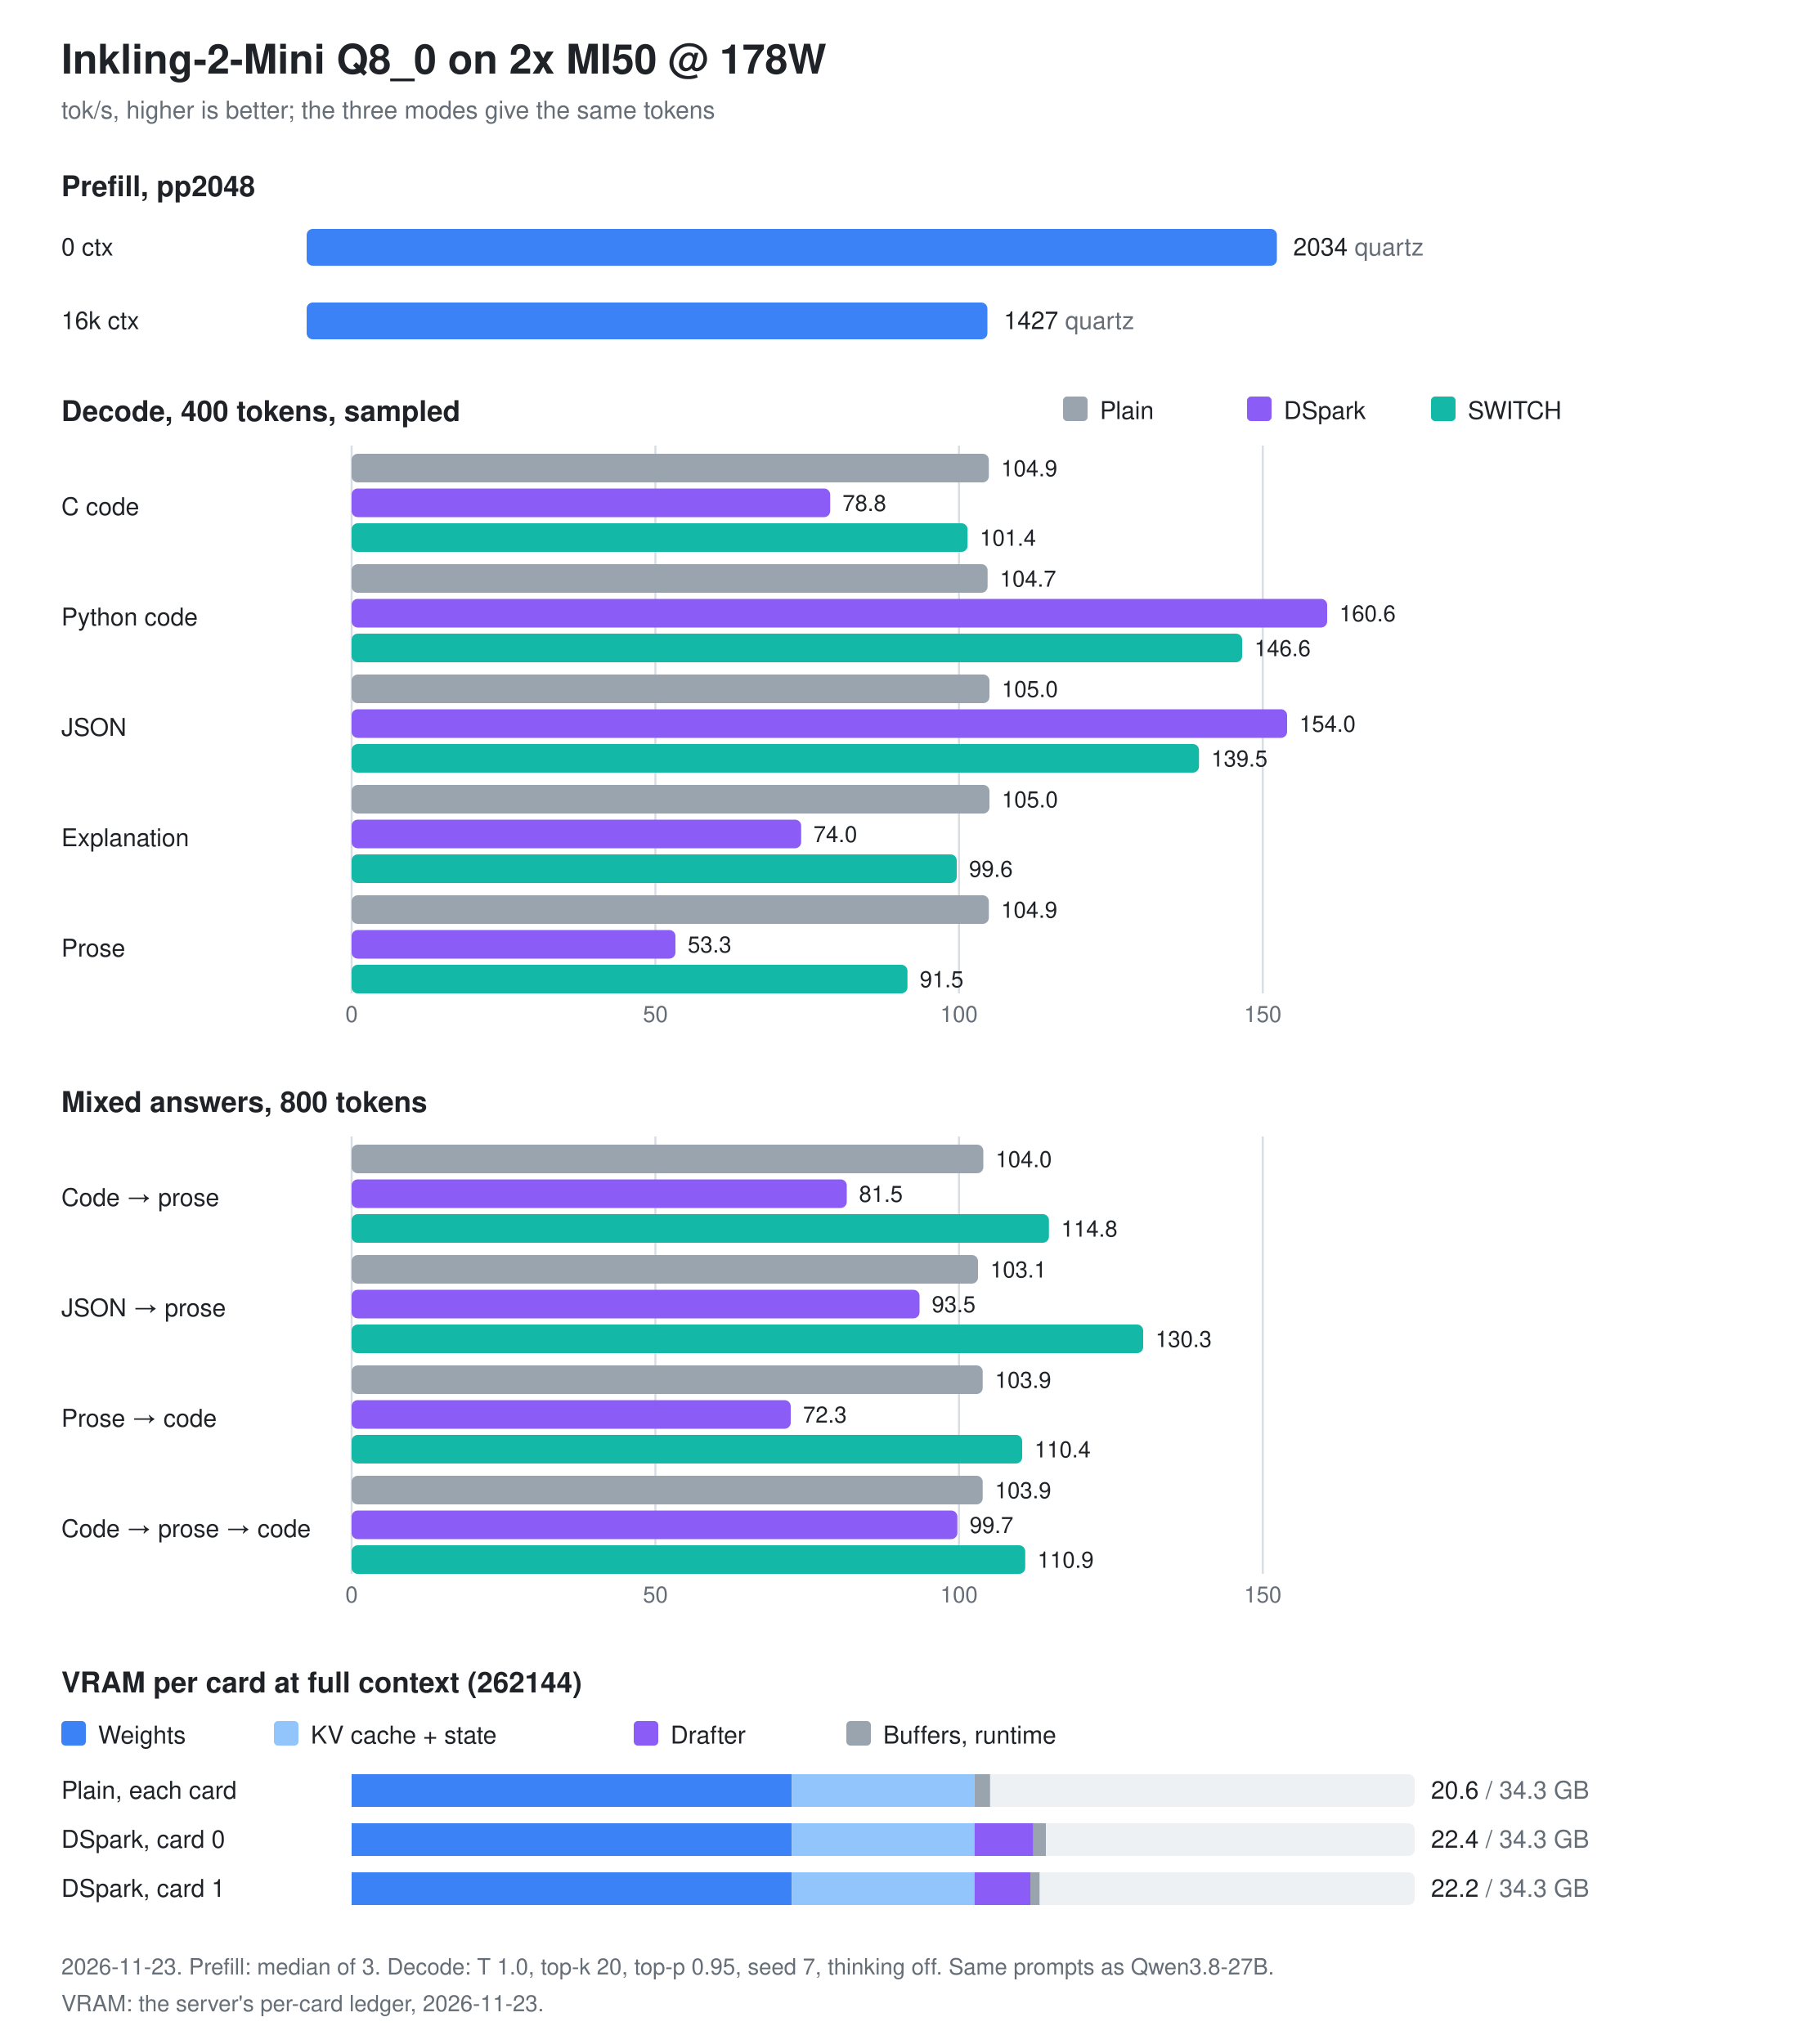
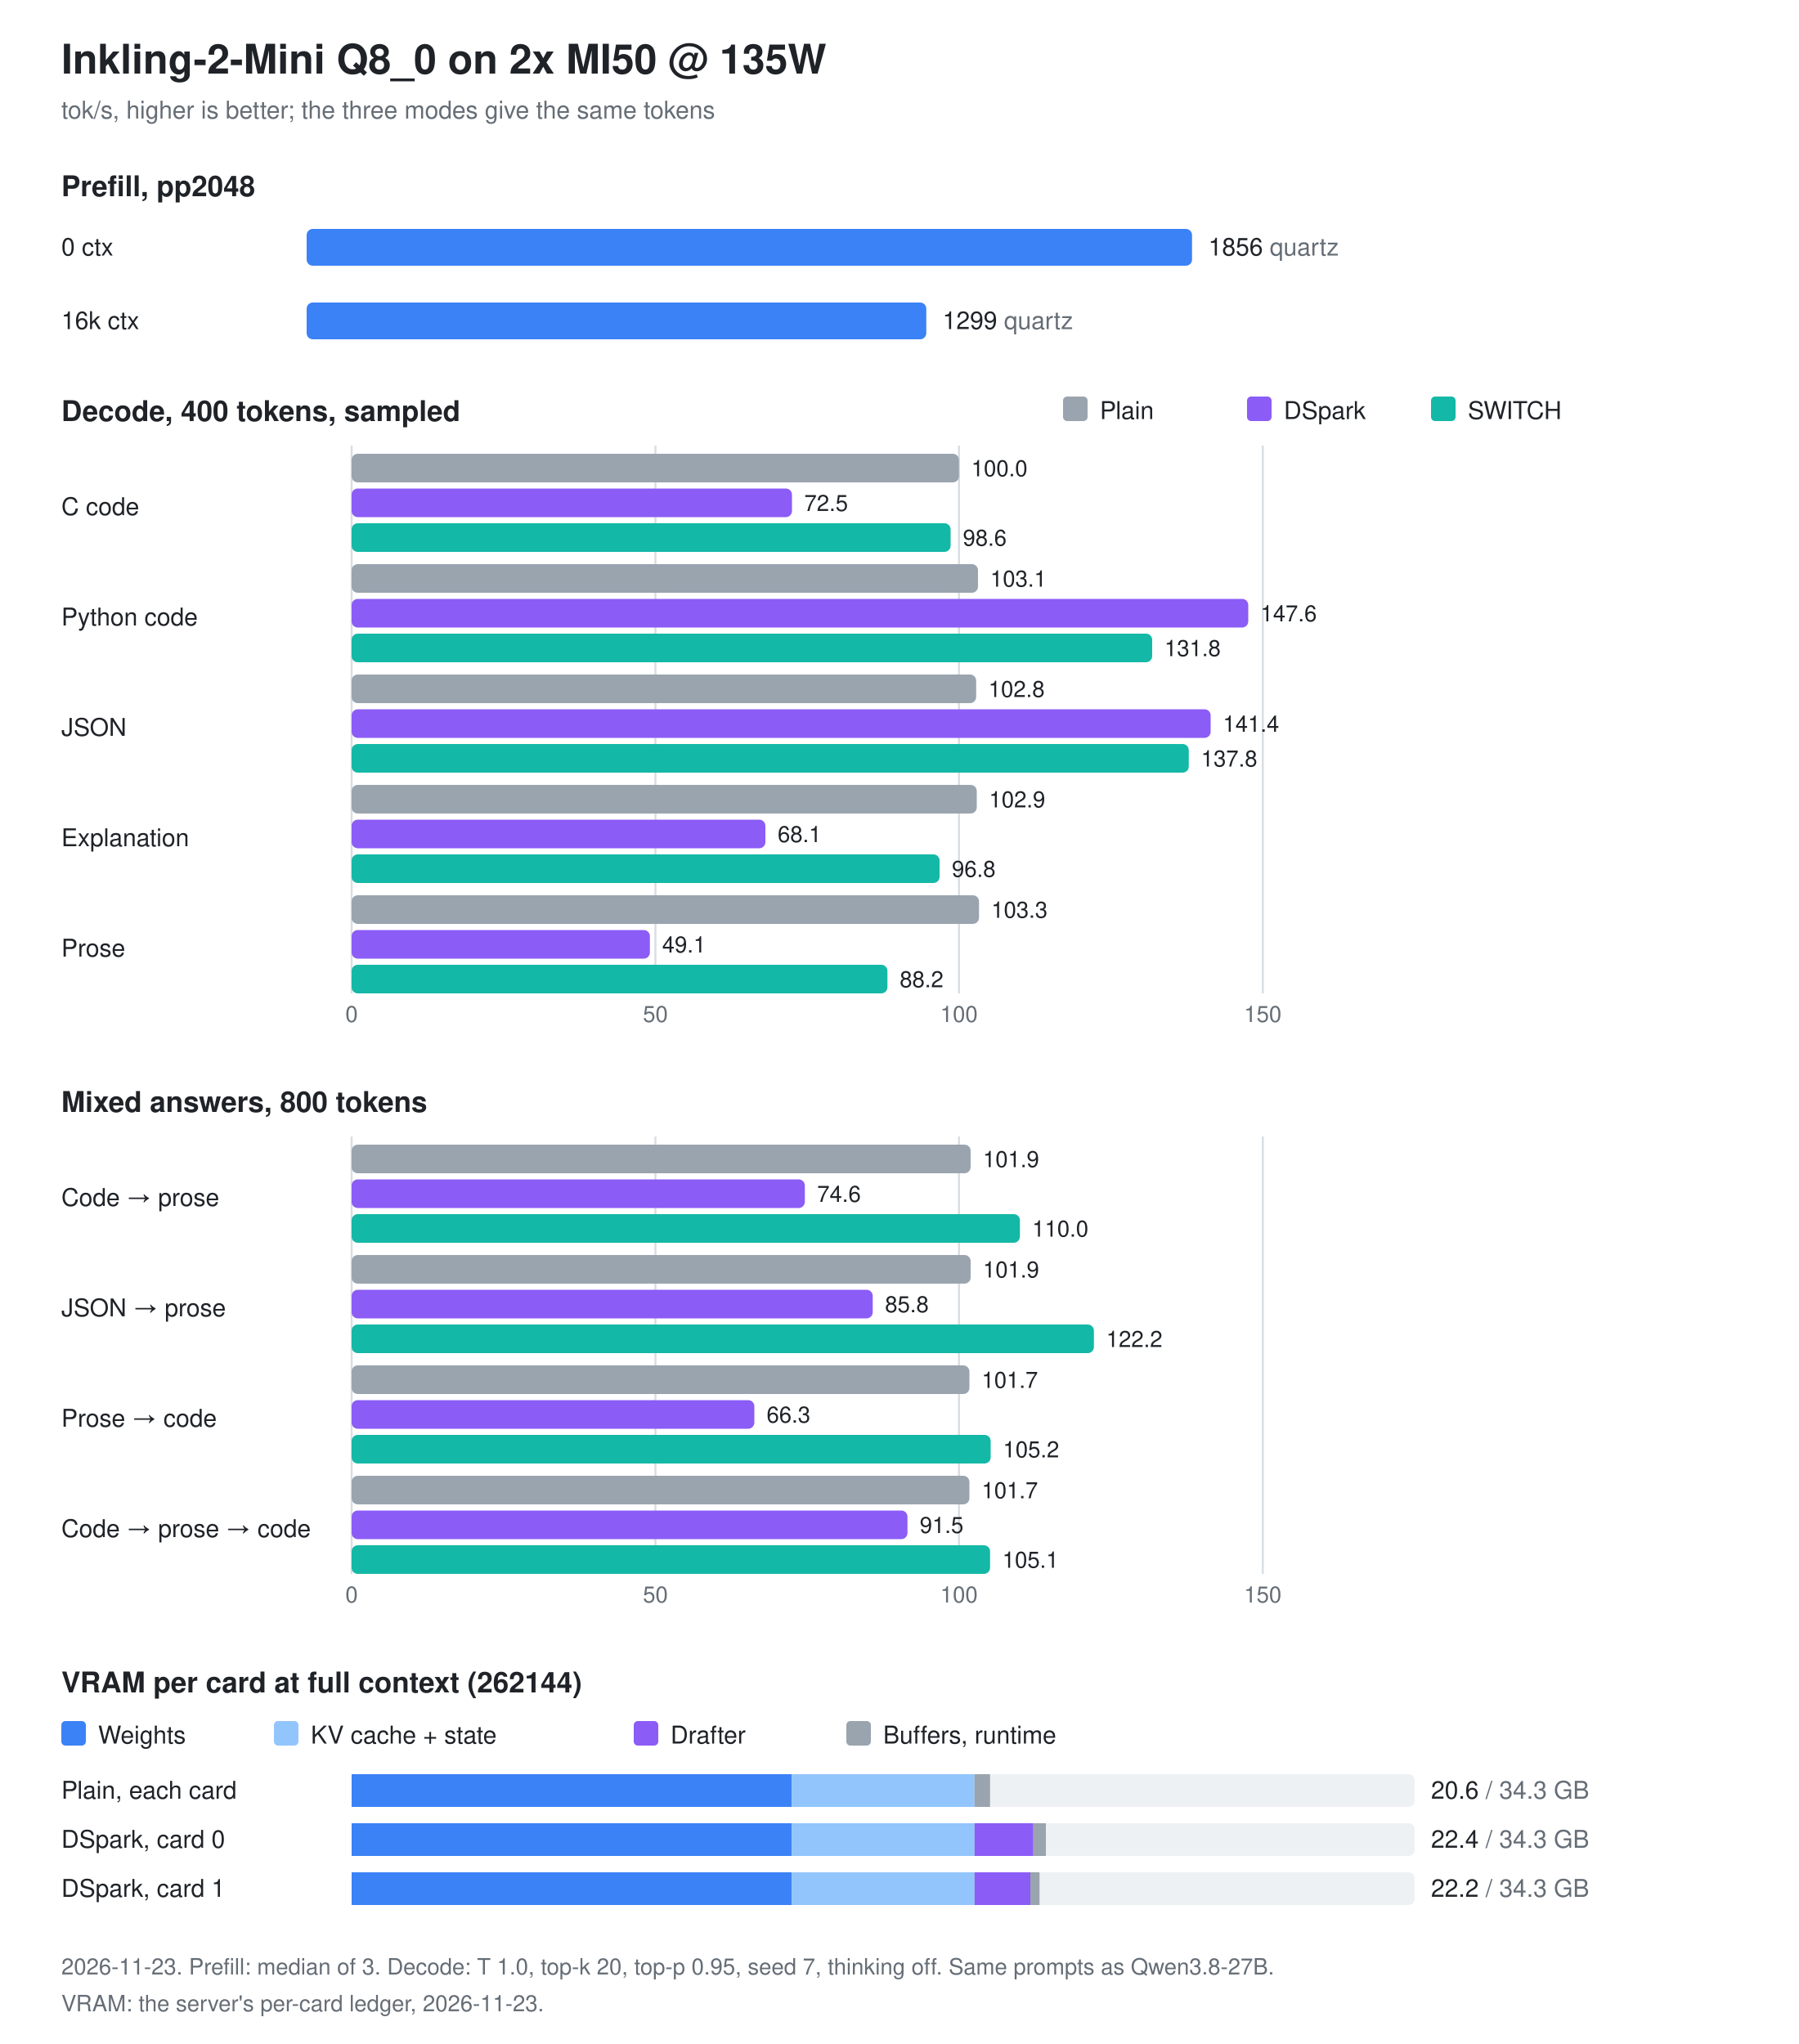
<svg xmlns="http://www.w3.org/2000/svg" viewBox="0 0 880 1000" width="880" height="1000" font-family="-apple-system,Segoe UI,Helvetica,Arial,sans-serif">
-   <text x="30" y="36" font-size="20" font-weight="700" fill="#1f2328">Inkling-2-Mini Q8_0 on 2x MI50 @ 178W</text>
+   <text x="30" y="36" font-size="20" font-weight="700" fill="#1f2328">Inkling-2-Mini Q8_0 on 2x MI50 @ 135W</text>
  <text x="30" y="58" font-size="12" fill="#656d76">tok/s, higher is better; the three modes give the same tokens</text>
  <text x="30" y="96" font-size="14" font-weight="600" fill="#1f2328">Prefill, pp2048</text>
  <text x="30" y="125" font-size="12" fill="#1f2328">0 ctx</text>
-   <rect x="150" y="112" width="474.6" height="18" rx="3" fill="#3b82f6" />
-   <text x="632.6" y="125" font-size="12" fill="#1f2328">2034  <tspan fill="#656d76">quartz</tspan>
+   <rect x="150" y="112" width="433.1" height="18" rx="3" fill="#3b82f6" />
+   <text x="591.1" y="125" font-size="12" fill="#1f2328">1856  <tspan fill="#656d76">quartz</tspan>
  </text>
  <text x="30" y="161" font-size="12" fill="#1f2328">16k ctx</text>
-   <rect x="150" y="148" width="333.0" height="18" rx="3" fill="#3b82f6" />
-   <text x="491.0" y="161" font-size="12" fill="#1f2328">1427  <tspan fill="#656d76">quartz</tspan>
+   <rect x="150" y="148" width="303.1" height="18" rx="3" fill="#3b82f6" />
+   <text x="461.1" y="161" font-size="12" fill="#1f2328">1299  <tspan fill="#656d76">quartz</tspan>
  </text>
  <text x="30" y="206" font-size="14" font-weight="600" fill="#1f2328">Decode, 400 tokens, sampled</text>
  <rect x="520" y="194" width="12" height="12" rx="2" fill="#9aa4af" />
  <text x="538" y="205" font-size="12" fill="#1f2328">Plain</text>
  <rect x="610" y="194" width="12" height="12" rx="2" fill="#8b5cf6" />
  <text x="628" y="205" font-size="12" fill="#1f2328">DSpark</text>
  <rect x="700" y="194" width="12" height="12" rx="2" fill="#14b8a6" />
  <text x="718" y="205" font-size="12" fill="#1f2328">SWITCH</text>
  <line x1="172.0" y1="218" x2="172.0" y2="486" stroke="#d8dee4" stroke-width="1" />
  <text x="172.0" y="500" font-size="11" text-anchor="middle" fill="#656d76">0</text>
  <line x1="320.6" y1="218" x2="320.6" y2="486" stroke="#d8dee4" stroke-width="1" />
  <text x="320.6" y="500" font-size="11" text-anchor="middle" fill="#656d76">50</text>
  <line x1="469.1" y1="218" x2="469.1" y2="486" stroke="#d8dee4" stroke-width="1" />
  <text x="469.1" y="500" font-size="11" text-anchor="middle" fill="#656d76">100</text>
  <line x1="617.7" y1="218" x2="617.7" y2="486" stroke="#d8dee4" stroke-width="1" />
  <text x="617.7" y="500" font-size="11" text-anchor="middle" fill="#656d76">150</text>
  <text x="30" y="252" font-size="12" fill="#1f2328">C code</text>
-   <rect x="172" y="222" width="311.7" height="14" rx="3" fill="#9aa4af" />
-   <text x="489.7" y="233" font-size="11" fill="#1f2328">104.9</text>
-   <rect x="172" y="239" width="234.1" height="14" rx="3" fill="#8b5cf6" />
-   <text x="412.1" y="250" font-size="11" fill="#1f2328">78.8</text>
-   <rect x="172" y="256" width="301.3" height="14" rx="3" fill="#14b8a6" />
-   <text x="479.3" y="267" font-size="11" fill="#1f2328">101.4</text>
+   <rect x="172" y="222" width="297.1" height="14" rx="3" fill="#9aa4af" />
+   <text x="475.1" y="233" font-size="11" fill="#1f2328">100.0</text>
+   <rect x="172" y="239" width="215.4" height="14" rx="3" fill="#8b5cf6" />
+   <text x="393.4" y="250" font-size="11" fill="#1f2328">72.5</text>
+   <rect x="172" y="256" width="293.0" height="14" rx="3" fill="#14b8a6" />
+   <text x="471.0" y="267" font-size="11" fill="#1f2328">98.6</text>
  <text x="30" y="306" font-size="12" fill="#1f2328">Python code</text>
-   <rect x="172" y="276" width="311.1" height="14" rx="3" fill="#9aa4af" />
-   <text x="489.1" y="287" font-size="11" fill="#1f2328">104.7</text>
-   <rect x="172" y="293" width="477.2" height="14" rx="3" fill="#8b5cf6" />
-   <text x="655.2" y="304" font-size="11" fill="#1f2328">160.6</text>
-   <rect x="172" y="310" width="435.6" height="14" rx="3" fill="#14b8a6" />
-   <text x="613.6" y="321" font-size="11" fill="#1f2328">146.6</text>
+   <rect x="172" y="276" width="306.4" height="14" rx="3" fill="#9aa4af" />
+   <text x="484.4" y="287" font-size="11" fill="#1f2328">103.1</text>
+   <rect x="172" y="293" width="438.6" height="14" rx="3" fill="#8b5cf6" />
+   <text x="616.6" y="304" font-size="11" fill="#1f2328">147.6</text>
+   <rect x="172" y="310" width="391.6" height="14" rx="3" fill="#14b8a6" />
+   <text x="569.6" y="321" font-size="11" fill="#1f2328">131.8</text>
  <text x="30" y="360" font-size="12" fill="#1f2328">JSON</text>
-   <rect x="172" y="330" width="312.0" height="14" rx="3" fill="#9aa4af" />
-   <text x="490.0" y="341" font-size="11" fill="#1f2328">105.0</text>
-   <rect x="172" y="347" width="457.6" height="14" rx="3" fill="#8b5cf6" />
-   <text x="635.6" y="358" font-size="11" fill="#1f2328">154.0</text>
-   <rect x="172" y="364" width="414.5" height="14" rx="3" fill="#14b8a6" />
-   <text x="592.5" y="375" font-size="11" fill="#1f2328">139.5</text>
+   <rect x="172" y="330" width="305.5" height="14" rx="3" fill="#9aa4af" />
+   <text x="483.5" y="341" font-size="11" fill="#1f2328">102.8</text>
+   <rect x="172" y="347" width="420.2" height="14" rx="3" fill="#8b5cf6" />
+   <text x="598.2" y="358" font-size="11" fill="#1f2328">141.4</text>
+   <rect x="172" y="364" width="409.5" height="14" rx="3" fill="#14b8a6" />
+   <text x="587.5" y="375" font-size="11" fill="#1f2328">137.8</text>
  <text x="30" y="414" font-size="12" fill="#1f2328">Explanation</text>
-   <rect x="172" y="384" width="312.0" height="14" rx="3" fill="#9aa4af" />
-   <text x="490.0" y="395" font-size="11" fill="#1f2328">105.0</text>
-   <rect x="172" y="401" width="219.9" height="14" rx="3" fill="#8b5cf6" />
-   <text x="397.9" y="412" font-size="11" fill="#1f2328">74.0</text>
-   <rect x="172" y="418" width="296.0" height="14" rx="3" fill="#14b8a6" />
-   <text x="474.0" y="429" font-size="11" fill="#1f2328">99.6</text>
+   <rect x="172" y="384" width="305.8" height="14" rx="3" fill="#9aa4af" />
+   <text x="483.8" y="395" font-size="11" fill="#1f2328">102.9</text>
+   <rect x="172" y="401" width="202.4" height="14" rx="3" fill="#8b5cf6" />
+   <text x="380.4" y="412" font-size="11" fill="#1f2328">68.1</text>
+   <rect x="172" y="418" width="287.6" height="14" rx="3" fill="#14b8a6" />
+   <text x="465.6" y="429" font-size="11" fill="#1f2328">96.8</text>
  <text x="30" y="468" font-size="12" fill="#1f2328">Prose</text>
-   <rect x="172" y="438" width="311.7" height="14" rx="3" fill="#9aa4af" />
-   <text x="489.7" y="449" font-size="11" fill="#1f2328">104.9</text>
-   <rect x="172" y="455" width="158.4" height="14" rx="3" fill="#8b5cf6" />
-   <text x="336.4" y="466" font-size="11" fill="#1f2328">53.3</text>
-   <rect x="172" y="472" width="271.9" height="14" rx="3" fill="#14b8a6" />
-   <text x="449.9" y="483" font-size="11" fill="#1f2328">91.5</text>
+   <rect x="172" y="438" width="306.9" height="14" rx="3" fill="#9aa4af" />
+   <text x="484.9" y="449" font-size="11" fill="#1f2328">103.3</text>
+   <rect x="172" y="455" width="145.9" height="14" rx="3" fill="#8b5cf6" />
+   <text x="323.9" y="466" font-size="11" fill="#1f2328">49.1</text>
+   <rect x="172" y="472" width="262.1" height="14" rx="3" fill="#14b8a6" />
+   <text x="440.1" y="483" font-size="11" fill="#1f2328">88.2</text>
  <text x="30" y="544" font-size="14" font-weight="600" fill="#1f2328">Mixed answers, 800 tokens</text>
  <line x1="172.0" y1="556" x2="172.0" y2="770" stroke="#d8dee4" stroke-width="1" />
  <text x="172.0" y="784" font-size="11" text-anchor="middle" fill="#656d76">0</text>
  <line x1="320.6" y1="556" x2="320.6" y2="770" stroke="#d8dee4" stroke-width="1" />
  <text x="320.6" y="784" font-size="11" text-anchor="middle" fill="#656d76">50</text>
  <line x1="469.1" y1="556" x2="469.1" y2="770" stroke="#d8dee4" stroke-width="1" />
  <text x="469.1" y="784" font-size="11" text-anchor="middle" fill="#656d76">100</text>
  <line x1="617.7" y1="556" x2="617.7" y2="770" stroke="#d8dee4" stroke-width="1" />
  <text x="617.7" y="784" font-size="11" text-anchor="middle" fill="#656d76">150</text>
  <text x="30" y="590" font-size="12" fill="#1f2328">Code → prose</text>
-   <rect x="172" y="560" width="309.0" height="14" rx="3" fill="#9aa4af" />
-   <text x="487.0" y="571" font-size="11" fill="#1f2328">104.0</text>
-   <rect x="172" y="577" width="242.2" height="14" rx="3" fill="#8b5cf6" />
-   <text x="420.2" y="588" font-size="11" fill="#1f2328">81.5</text>
-   <rect x="172" y="594" width="341.1" height="14" rx="3" fill="#14b8a6" />
-   <text x="519.1" y="605" font-size="11" fill="#1f2328">114.8</text>
+   <rect x="172" y="560" width="302.8" height="14" rx="3" fill="#9aa4af" />
+   <text x="480.8" y="571" font-size="11" fill="#1f2328">101.9</text>
+   <rect x="172" y="577" width="221.7" height="14" rx="3" fill="#8b5cf6" />
+   <text x="399.7" y="588" font-size="11" fill="#1f2328">74.6</text>
+   <rect x="172" y="594" width="326.9" height="14" rx="3" fill="#14b8a6" />
+   <text x="504.9" y="605" font-size="11" fill="#1f2328">110.0</text>
  <text x="30" y="644" font-size="12" fill="#1f2328">JSON → prose</text>
-   <rect x="172" y="614" width="306.4" height="14" rx="3" fill="#9aa4af" />
-   <text x="484.4" y="625" font-size="11" fill="#1f2328">103.1</text>
-   <rect x="172" y="631" width="277.8" height="14" rx="3" fill="#8b5cf6" />
-   <text x="455.8" y="642" font-size="11" fill="#1f2328">93.5</text>
-   <rect x="172" y="648" width="387.2" height="14" rx="3" fill="#14b8a6" />
-   <text x="565.2" y="659" font-size="11" fill="#1f2328">130.3</text>
+   <rect x="172" y="614" width="302.8" height="14" rx="3" fill="#9aa4af" />
+   <text x="480.8" y="625" font-size="11" fill="#1f2328">101.9</text>
+   <rect x="172" y="631" width="254.9" height="14" rx="3" fill="#8b5cf6" />
+   <text x="432.9" y="642" font-size="11" fill="#1f2328">85.8</text>
+   <rect x="172" y="648" width="363.1" height="14" rx="3" fill="#14b8a6" />
+   <text x="541.1" y="659" font-size="11" fill="#1f2328">122.2</text>
  <text x="30" y="698" font-size="12" fill="#1f2328">Prose → code</text>
-   <rect x="172" y="668" width="308.7" height="14" rx="3" fill="#9aa4af" />
-   <text x="486.7" y="679" font-size="11" fill="#1f2328">103.9</text>
-   <rect x="172" y="685" width="214.8" height="14" rx="3" fill="#8b5cf6" />
-   <text x="392.8" y="696" font-size="11" fill="#1f2328">72.3</text>
-   <rect x="172" y="702" width="328.0" height="14" rx="3" fill="#14b8a6" />
-   <text x="506.0" y="713" font-size="11" fill="#1f2328">110.4</text>
+   <rect x="172" y="668" width="302.2" height="14" rx="3" fill="#9aa4af" />
+   <text x="480.2" y="679" font-size="11" fill="#1f2328">101.7</text>
+   <rect x="172" y="685" width="197.0" height="14" rx="3" fill="#8b5cf6" />
+   <text x="375.0" y="696" font-size="11" fill="#1f2328">66.3</text>
+   <rect x="172" y="702" width="312.6" height="14" rx="3" fill="#14b8a6" />
+   <text x="490.6" y="713" font-size="11" fill="#1f2328">105.2</text>
  <text x="30" y="752" font-size="12" fill="#1f2328">Code → prose → code</text>
-   <rect x="172" y="722" width="308.7" height="14" rx="3" fill="#9aa4af" />
-   <text x="486.7" y="733" font-size="11" fill="#1f2328">103.9</text>
-   <rect x="172" y="739" width="296.3" height="14" rx="3" fill="#8b5cf6" />
-   <text x="474.3" y="750" font-size="11" fill="#1f2328">99.7</text>
-   <rect x="172" y="756" width="329.5" height="14" rx="3" fill="#14b8a6" />
-   <text x="507.5" y="767" font-size="11" fill="#1f2328">110.9</text>
+   <rect x="172" y="722" width="302.2" height="14" rx="3" fill="#9aa4af" />
+   <text x="480.2" y="733" font-size="11" fill="#1f2328">101.7</text>
+   <rect x="172" y="739" width="271.9" height="14" rx="3" fill="#8b5cf6" />
+   <text x="449.9" y="750" font-size="11" fill="#1f2328">91.5</text>
+   <rect x="172" y="756" width="312.3" height="14" rx="3" fill="#14b8a6" />
+   <text x="490.3" y="767" font-size="11" fill="#1f2328">105.1</text>
  <text x="30" y="828" font-size="14" font-weight="600" fill="#1f2328">VRAM per card at full context (262144)</text>
  <rect x="30" y="842" width="12" height="12" rx="2" fill="#3b82f6" />
  <text x="48" y="853" font-size="12" fill="#1f2328">Weights</text>
  <rect x="134" y="842" width="12" height="12" rx="2" fill="#93c5fd" />
  <text x="152" y="853" font-size="12" fill="#1f2328">KV cache + state</text>
  <rect x="310" y="842" width="12" height="12" rx="2" fill="#8b5cf6" />
  <text x="328" y="853" font-size="12" fill="#1f2328">Drafter</text>
  <rect x="414" y="842" width="12" height="12" rx="2" fill="#9aa4af" />
  <text x="432" y="853" font-size="12" fill="#1f2328">Buffers, runtime</text>
  <text x="30" y="880" font-size="12" fill="#1f2328">Plain, each card</text>
  <rect x="172" y="868" width="520.0" height="16" rx="3" fill="#eef1f4" />
  <rect x="172.0" y="868" width="215.3" height="16" fill="#3b82f6" />
  <rect x="387.3" y="868" width="89.4" height="16" fill="#93c5fd" />
  <rect x="476.7" y="868" width="7.6" height="16" fill="#9aa4af" />
  <text x="700.0" y="880" font-size="12" fill="#1f2328">20.6 <tspan fill="#656d76">/ 34.3 GB</tspan>
  </text>
  <text x="30" y="904" font-size="12" fill="#1f2328">DSpark, card 0</text>
  <rect x="172" y="892" width="520.0" height="16" rx="3" fill="#eef1f4" />
  <rect x="172.0" y="892" width="215.3" height="16" fill="#3b82f6" />
  <rect x="387.3" y="892" width="89.4" height="16" fill="#93c5fd" />
  <rect x="476.7" y="892" width="28.8" height="16" fill="#8b5cf6" />
  <rect x="505.5" y="892" width="6.1" height="16" fill="#9aa4af" />
  <text x="700.0" y="904" font-size="12" fill="#1f2328">22.4 <tspan fill="#656d76">/ 34.3 GB</tspan>
  </text>
  <text x="30" y="928" font-size="12" fill="#1f2328">DSpark, card 1</text>
  <rect x="172" y="916" width="520.0" height="16" rx="3" fill="#eef1f4" />
  <rect x="172.0" y="916" width="215.3" height="16" fill="#3b82f6" />
  <rect x="387.3" y="916" width="89.4" height="16" fill="#93c5fd" />
  <rect x="476.7" y="916" width="27.3" height="16" fill="#8b5cf6" />
  <rect x="504.0" y="916" width="4.5" height="16" fill="#9aa4af" />
  <text x="700.0" y="928" font-size="12" fill="#1f2328">22.2 <tspan fill="#656d76">/ 34.3 GB</tspan>
  </text>
  <text x="30" y="966" font-size="11" fill="#656d76">2026-11-23. Prefill: median of 3. Decode: T 1.0, top-k 20, top-p 0.95, seed 7, thinking off. Same prompts as Qwen3.8-27B.</text>
  <text x="30" y="984" font-size="11" fill="#656d76">VRAM: the server's per-card ledger, 2026-11-23.</text>
</svg>
